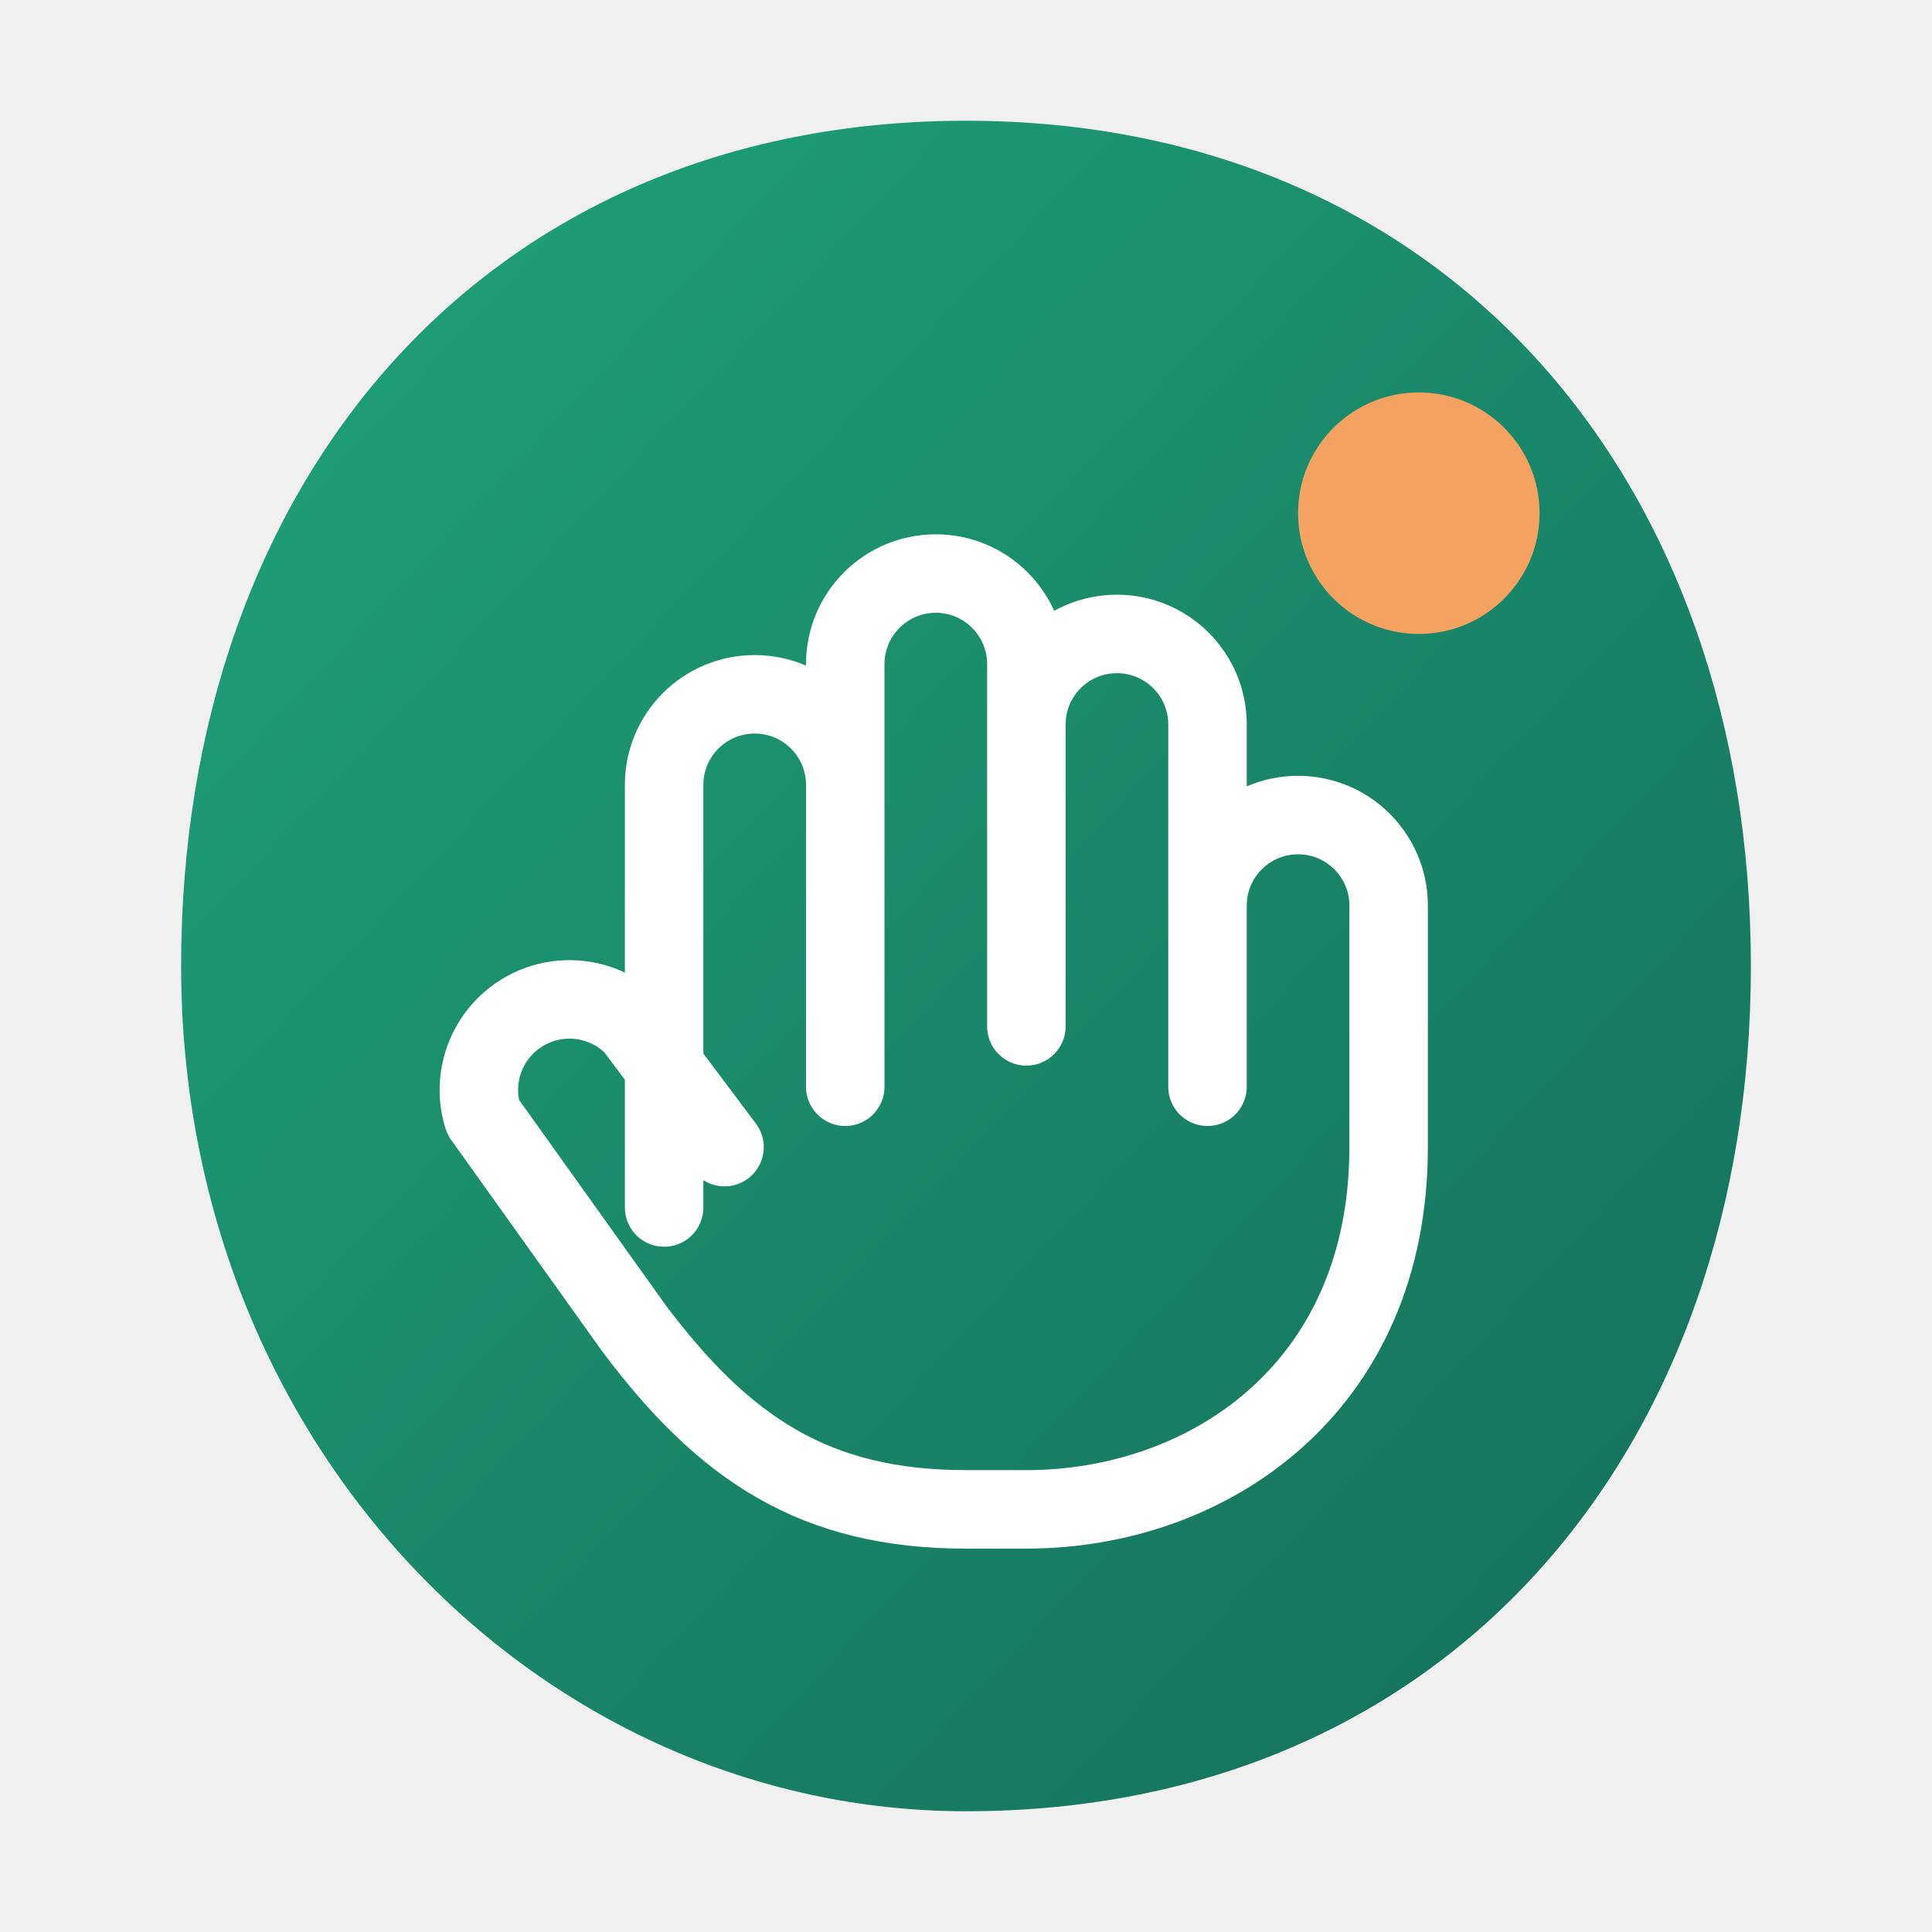
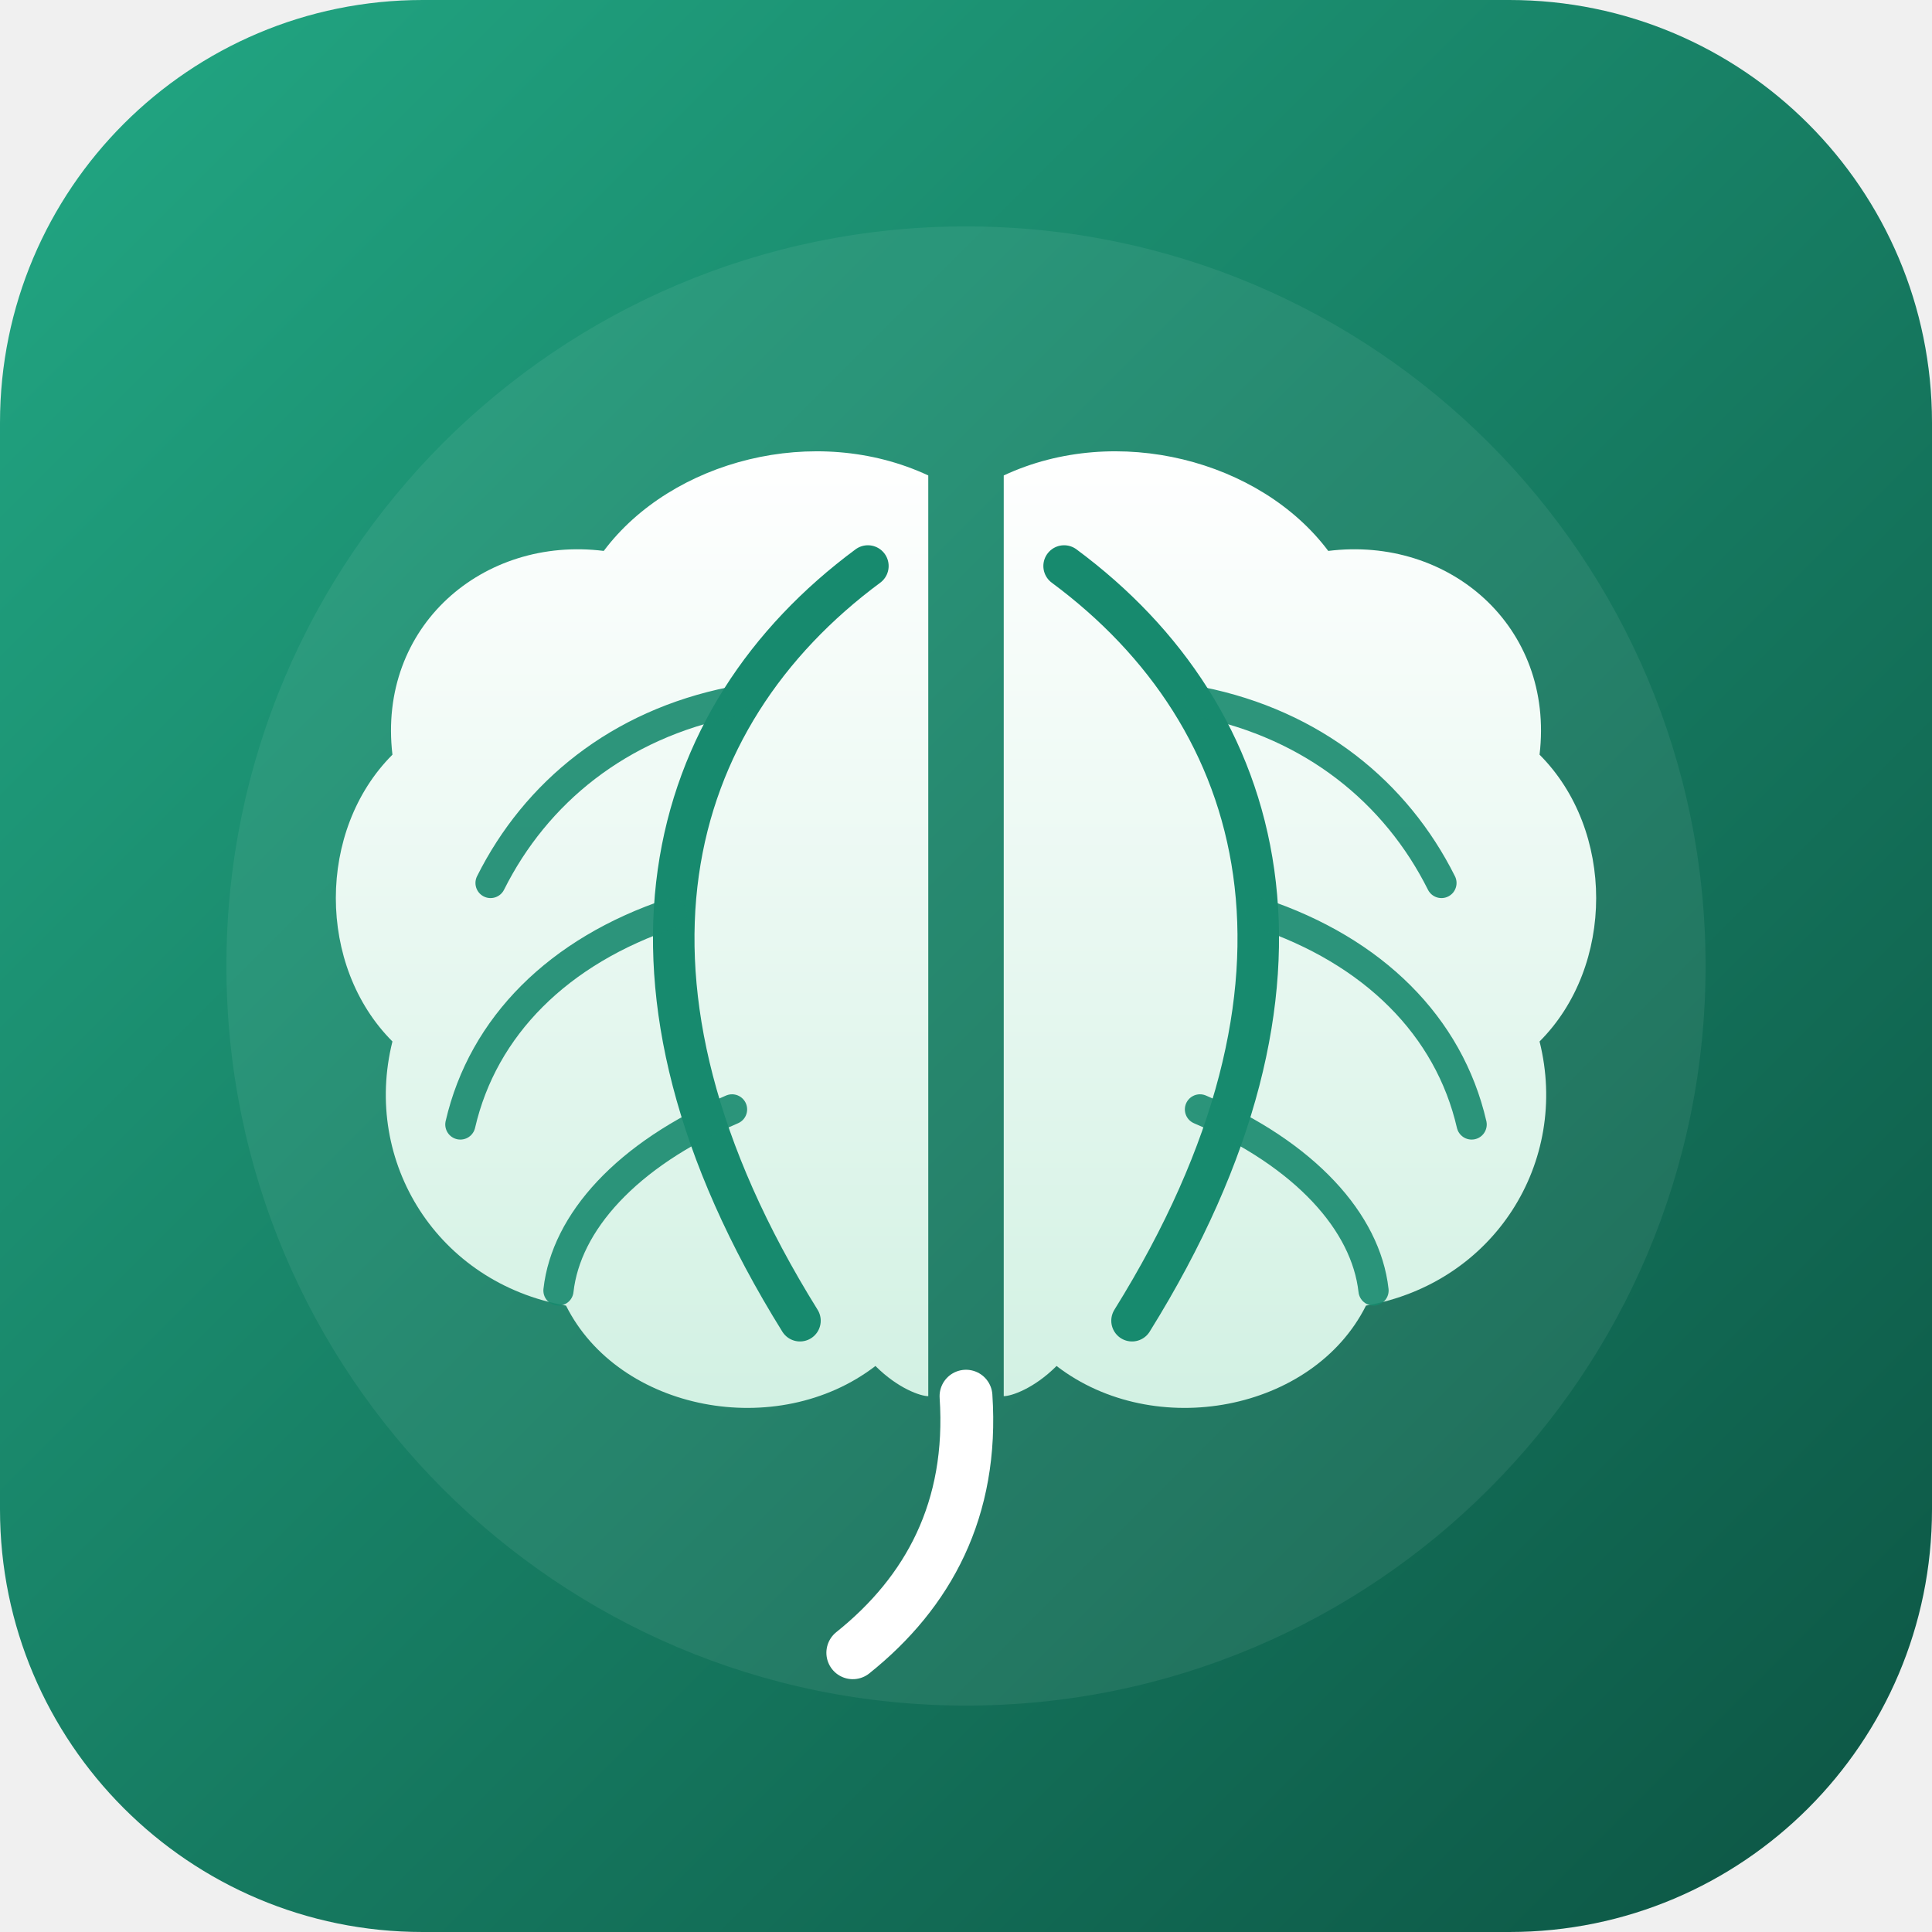
- <svg xmlns="http://www.w3.org/2000/svg" viewBox="0 0 64 64">
+ <svg xmlns="http://www.w3.org/2000/svg" viewBox="0 0 512 512">
  <defs>
-     <linearGradient id="lg" x1="0" y1="0" x2="1" y2="1">
-       <stop offset="0" stop-color="#1fa47a" />
-       <stop offset="1" stop-color="#146d5a" />
+     <linearGradient id="bg" x1="0" y1="0" x2="1" y2="1">
+       <stop offset="0" stop-color="#22a884" />
+       <stop offset="1" stop-color="#0c5443" />
+     </linearGradient>
+     <linearGradient id="lf" x1="0" y1="0" x2="0" y2="1">
+       <stop offset="0" stop-color="#ffffff" />
+       <stop offset="1" stop-color="#d2f1e3" />
    </linearGradient>
  </defs>
-   <path d="M32 4C16 4 6 16 6 32c0 16 12 28 26 28 16 0 26-12 26-28C58 16 48 4 32 4z" fill="url(#lg)" />
-   <path d="M22 40V26a3 3 0 0 1 6 0v10M28 34V22a3 3 0 0 1 6 0v12M34 34V24a3 3 0 0 1 6 0v10M40 36v-6a3 3 0 0 1 6 0v8c0 8-6 12-12 12h-2c-5 0-8-2-11-6l-5-7a3 3 0 0 1 5-3l3 4" fill="none" stroke="#fff" stroke-width="2.6" stroke-linecap="round" stroke-linejoin="round" />
-   <circle cx="47" cy="17" r="4" fill="#f4a261" />
+   <rect width="512" height="512" rx="112" fill="url(#bg)" />
+   <circle cx="256" cy="256" r="196" fill="#ffffff" opacity="0.07" />
+   <g transform="translate(256 250)">
+     <path d="M-10,-124 C-40,-138 -78,-128 -96,-104 C-128,-108 -156,-84 -152,-50 C-172,-30 -172,6 -152,26 C-160,58 -140,90 -106,96 C-92,124 -50,132 -24,112 C-18,118 -12,120 -10,120 Z" fill="url(#lf)" />
+     <path d="M10,-124 C40,-138 78,-128 96,-104 C128,-108 156,-84 152,-50 C172,-30 172,6 152,26 C160,58 140,90 106,96 C92,124 50,132 24,112 C18,118 12,120 10,120 Z" fill="url(#lf)" />
+     <g fill="none" stroke="#178a6e" stroke-width="11" stroke-linecap="round">
+       <path d="M-26,-100 C-80,-60 -100,10 -44,100" />
+       <path d="M26,-100 C80,-60 100,10 44,100" />
+     </g>
+     <g fill="none" stroke="#178a6e" stroke-width="8" stroke-linecap="round" opacity="0.9">
+       <path d="M-62,-64 C-92,-58 -114,-40 -126,-16" />
+       <path d="M-78,-8 C-108,2 -128,22 -134,48" />
+       <path d="M-62,44 C-90,56 -106,74 -108,92" />
+       <path d="M62,-64 C92,-58 114,-40 126,-16" />
+       <path d="M78,-8 C108,2 128,22 134,48" />
+       <path d="M62,44 C90,56 106,74 108,92" />
+     </g>
+     <path d="M0,120 C2,150 -10,172 -30,188" fill="none" stroke="#ffffff" stroke-width="14" stroke-linecap="round" />
+   </g>
</svg>
